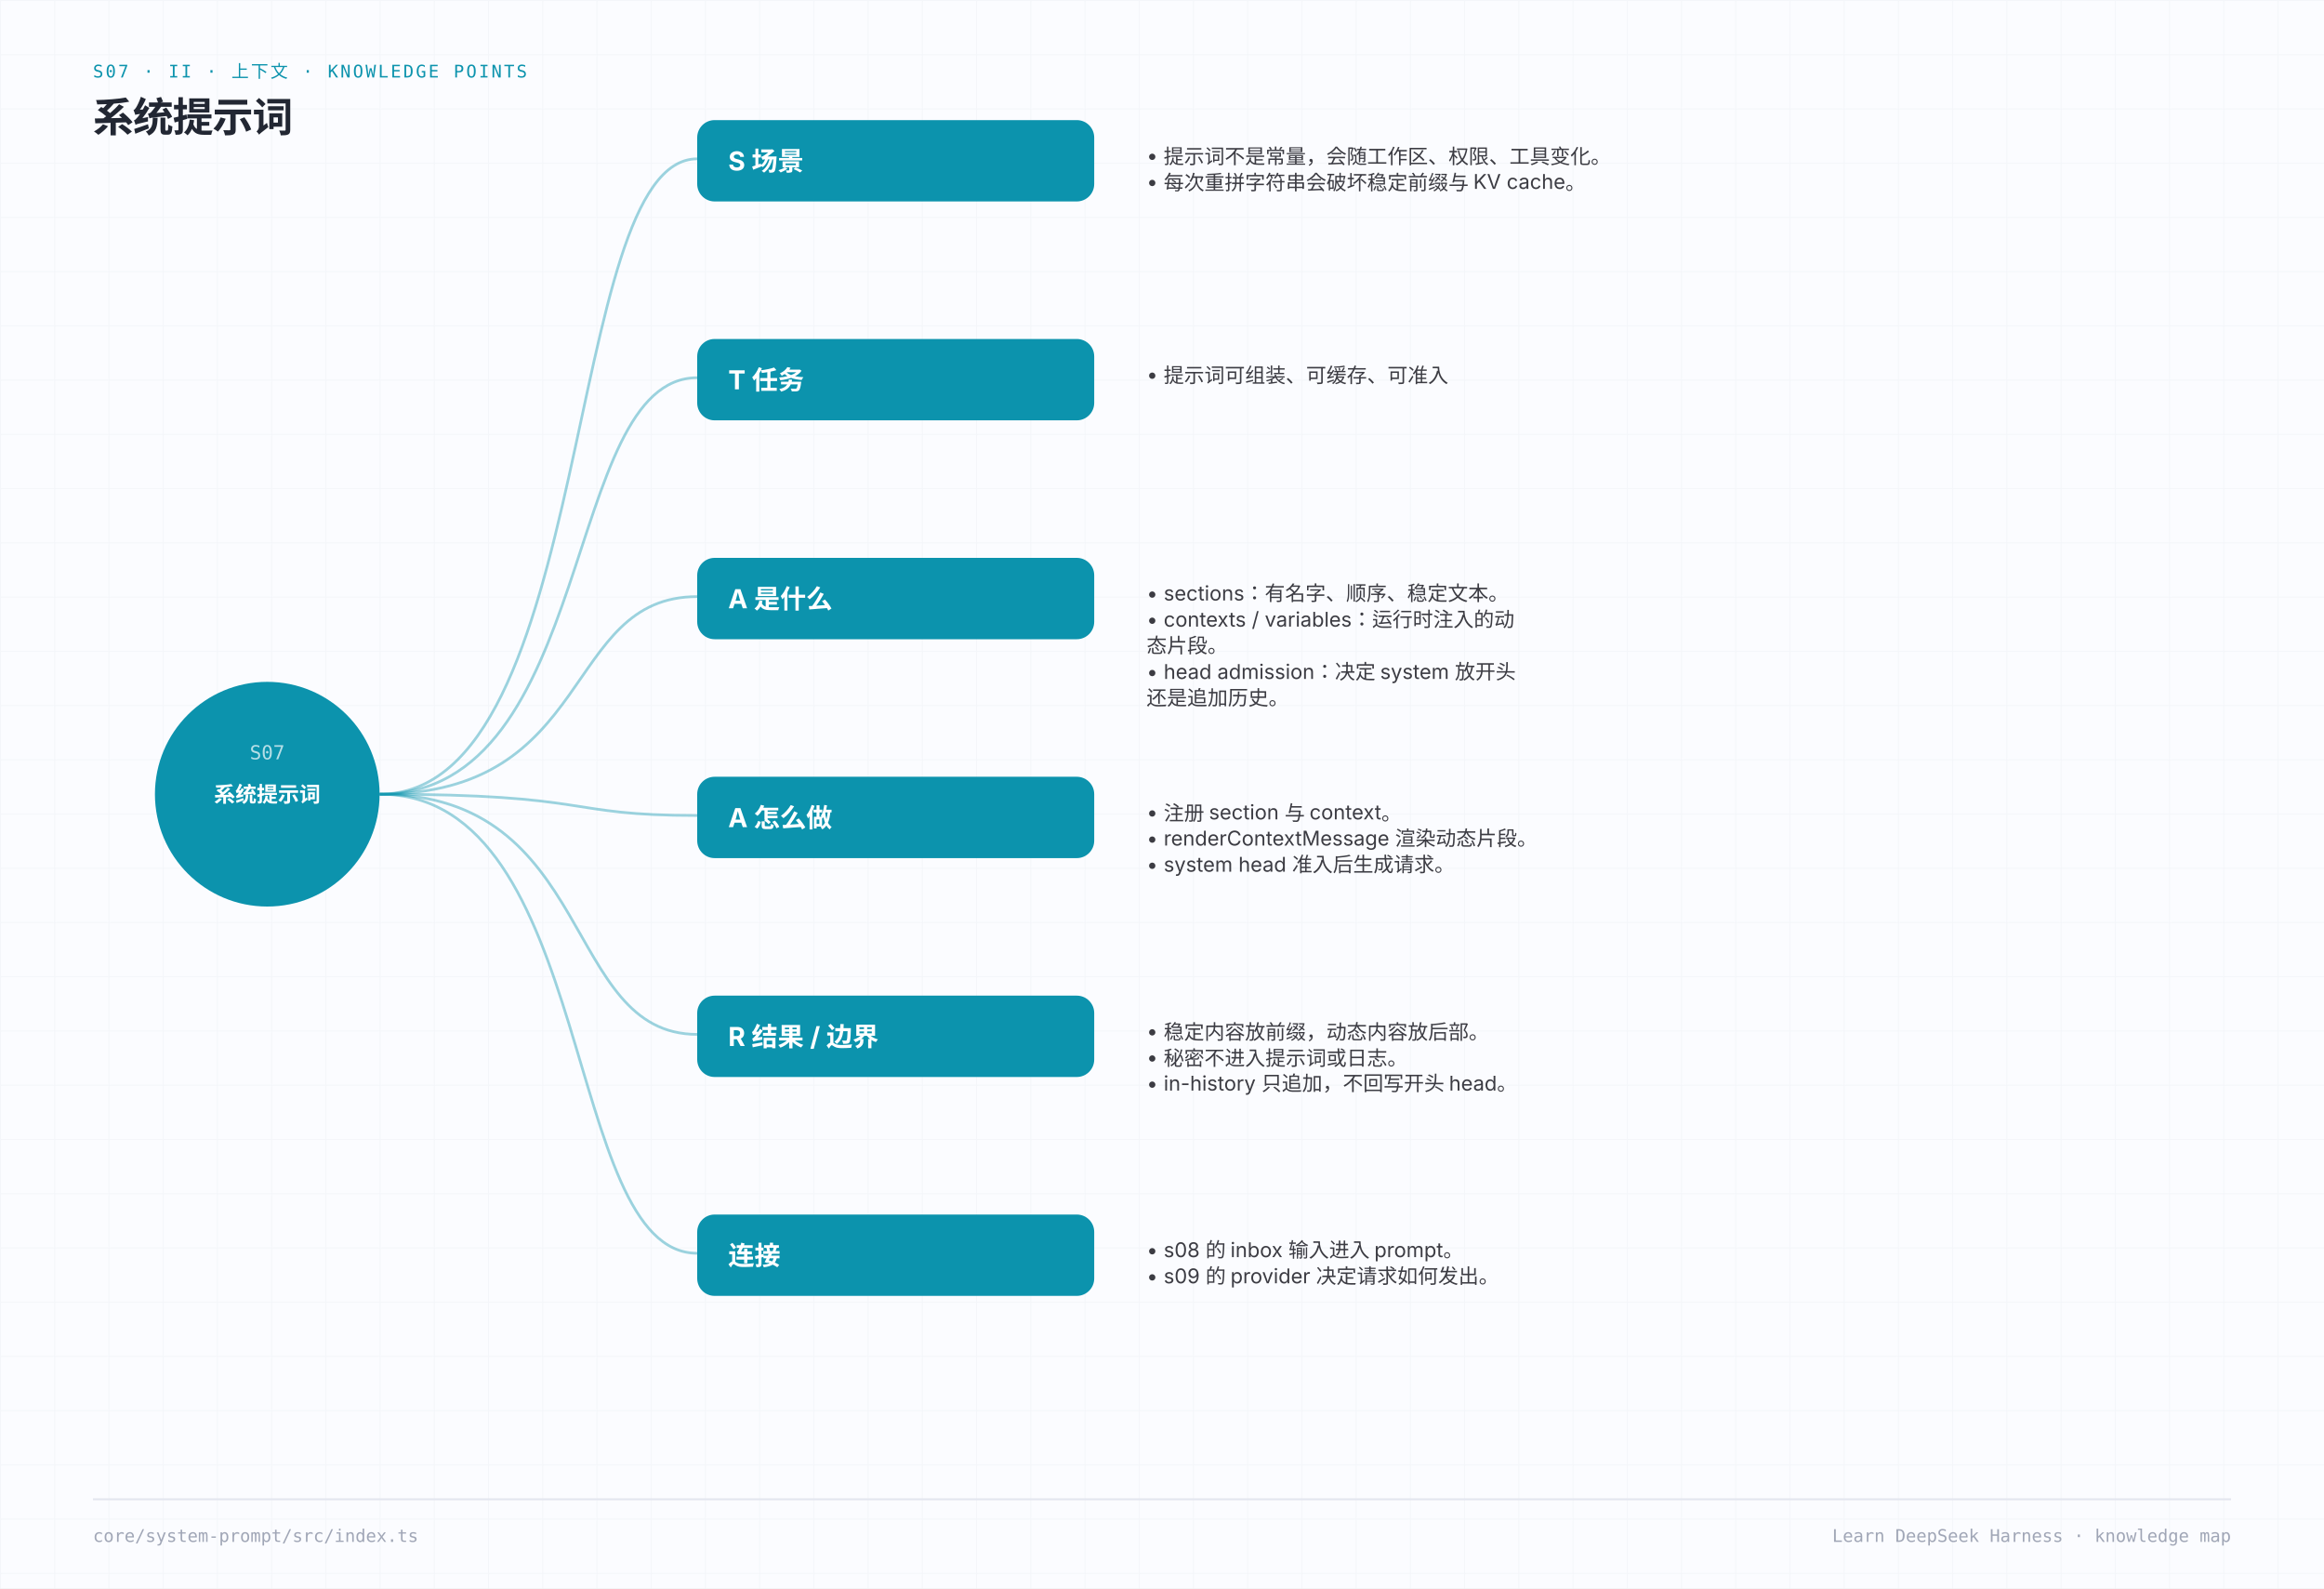
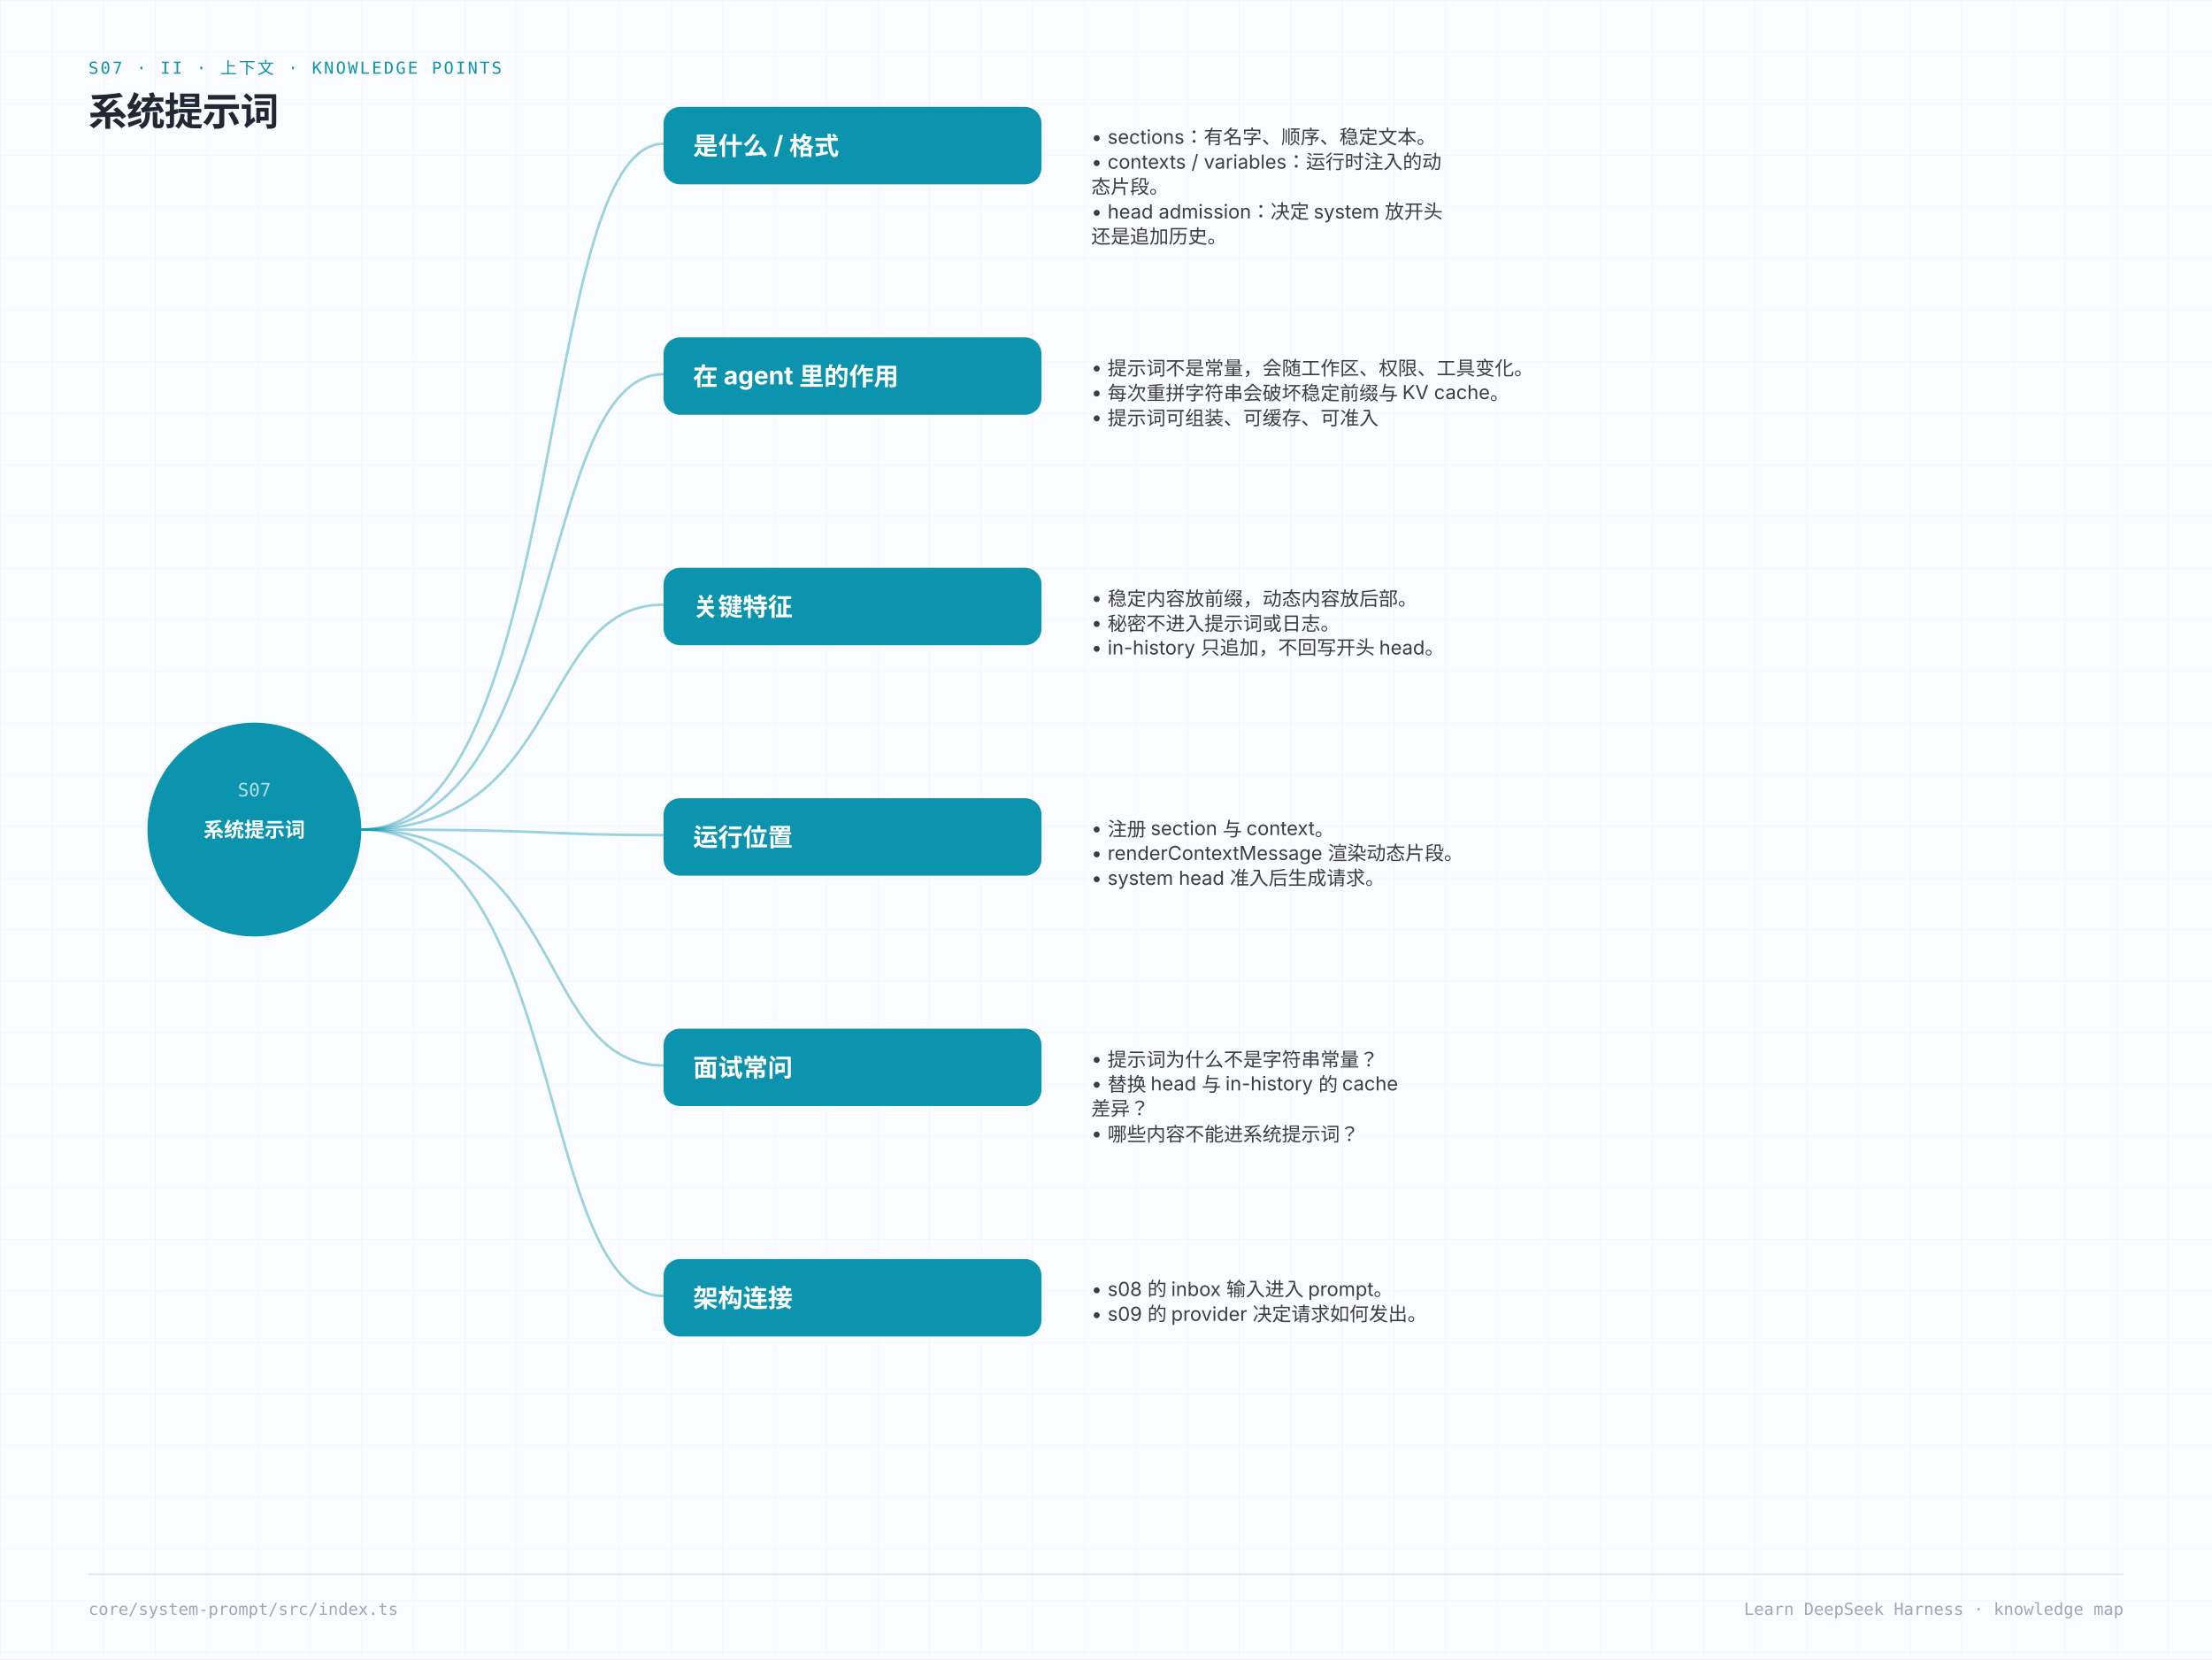
- <svg xmlns="http://www.w3.org/2000/svg" width="1200" height="820" viewBox="0 0 1200 820" role="img" aria-labelledby="title">
+ <svg xmlns="http://www.w3.org/2000/svg" width="1200" height="900" viewBox="0 0 1200 900" role="img" aria-labelledby="title">
  <defs>
    <pattern id="g" width="28" height="28" patternUnits="userSpaceOnUse">
      <path d="M28 0H0V28" fill="none" stroke="#303a63" stroke-opacity=".035" />
    </pattern>
  </defs>
-   <rect width="1200" height="820" fill="#fbfcff" />
-   <rect width="1200" height="820" fill="url(#g)" />
+   <rect width="1200" height="900" fill="#fbfcff" />
+   <rect width="1200" height="900" fill="url(#g)" />
  <text x="48" y="40" font-size="9" letter-spacing=".12em" fill="#0c93ad" font-family="SFMono-Regular,Consolas,monospace">S07 · II · 上下文 · KNOWLEDGE POINTS</text>
  <text x="48" y="68" font-size="21" font-weight="750" fill="#222733" letter-spacing="-.02em" font-family="-apple-system,BlinkMacSystemFont,'Segoe UI','Noto Sans SC',sans-serif">系统提示词</text>
-   <circle cx="138" cy="410" r="58" fill="#0c93ad" />
-   <text x="138" y="392" text-anchor="middle" font-size="10" fill="rgba(255,255,255,.7)" font-family="SFMono-Regular,Consolas,monospace">S07</text>
-   <text x="138" y="414" font-size="11" font-weight="700" fill="#fff" text-anchor="middle" font-family="-apple-system,BlinkMacSystemFont,'Segoe UI','Noto Sans SC',sans-serif">系统提示词</text>
-   <path d="M196 410 C308 410 290 82 360 82" fill="none" stroke="#0c93ad" stroke-opacity=".4" stroke-width="1.4" />
-   <rect x="360" y="62" width="205" height="42" rx="9" fill="#0c93ad" />
-   <text x="376" y="88" font-size="13.5" font-weight="700" fill="#fff" font-family="-apple-system,BlinkMacSystemFont,'Segoe UI','Noto Sans SC',sans-serif">S 场景</text>
-   <text x="592" y="84" font-size="10.5" font-weight="400" fill="#3c3c43" text-anchor="start" font-family="-apple-system,BlinkMacSystemFont,'Segoe UI','Noto Sans SC',sans-serif">• 提示词不是常量，会随工作区、权限、工具变化。</text>
-   <text x="592" y="97.5" font-size="10.5" font-weight="400" fill="#3c3c43" text-anchor="start" font-family="-apple-system,BlinkMacSystemFont,'Segoe UI','Noto Sans SC',sans-serif">• 每次重拼字符串会破坏稳定前缀与 KV cache。</text>
-   <path d="M196 410 C308 410 290 195 360 195" fill="none" stroke="#0c93ad" stroke-opacity=".4" stroke-width="1.4" />
-   <rect x="360" y="175" width="205" height="42" rx="9" fill="#0c93ad" />
-   <text x="376" y="201" font-size="13.5" font-weight="700" fill="#fff" font-family="-apple-system,BlinkMacSystemFont,'Segoe UI','Noto Sans SC',sans-serif">T 任务</text>
-   <text x="592" y="197" font-size="10.5" font-weight="400" fill="#3c3c43" text-anchor="start" font-family="-apple-system,BlinkMacSystemFont,'Segoe UI','Noto Sans SC',sans-serif">• 提示词可组装、可缓存、可准入</text>
-   <path d="M196 410 C308 410 290 308 360 308" fill="none" stroke="#0c93ad" stroke-opacity=".4" stroke-width="1.4" />
-   <rect x="360" y="288" width="205" height="42" rx="9" fill="#0c93ad" />
-   <text x="376" y="314" font-size="13.5" font-weight="700" fill="#fff" font-family="-apple-system,BlinkMacSystemFont,'Segoe UI','Noto Sans SC',sans-serif">A 是什么</text>
-   <text x="592" y="310" font-size="10.5" font-weight="400" fill="#3c3c43" text-anchor="start" font-family="-apple-system,BlinkMacSystemFont,'Segoe UI','Noto Sans SC',sans-serif">• sections：有名字、顺序、稳定文本。</text>
-   <text x="592" y="323.5" font-size="10.5" font-weight="400" fill="#3c3c43" text-anchor="start" font-family="-apple-system,BlinkMacSystemFont,'Segoe UI','Noto Sans SC',sans-serif">• contexts / variables：运行时注入的动</text>
-   <text x="592" y="337" font-size="10.5" font-weight="400" fill="#3c3c43" text-anchor="start" font-family="-apple-system,BlinkMacSystemFont,'Segoe UI','Noto Sans SC',sans-serif">  态片段。</text>
-   <text x="592" y="350.5" font-size="10.5" font-weight="400" fill="#3c3c43" text-anchor="start" font-family="-apple-system,BlinkMacSystemFont,'Segoe UI','Noto Sans SC',sans-serif">• head admission：决定 system 放开头</text>
-   <text x="592" y="364" font-size="10.5" font-weight="400" fill="#3c3c43" text-anchor="start" font-family="-apple-system,BlinkMacSystemFont,'Segoe UI','Noto Sans SC',sans-serif">  还是追加历史。</text>
-   <path d="M196 410 C308 410 290 421 360 421" fill="none" stroke="#0c93ad" stroke-opacity=".4" stroke-width="1.4" />
-   <rect x="360" y="401" width="205" height="42" rx="9" fill="#0c93ad" />
-   <text x="376" y="427" font-size="13.5" font-weight="700" fill="#fff" font-family="-apple-system,BlinkMacSystemFont,'Segoe UI','Noto Sans SC',sans-serif">A 怎么做</text>
-   <text x="592" y="423" font-size="10.5" font-weight="400" fill="#3c3c43" text-anchor="start" font-family="-apple-system,BlinkMacSystemFont,'Segoe UI','Noto Sans SC',sans-serif">• 注册 section 与 context。</text>
-   <text x="592" y="436.5" font-size="10.5" font-weight="400" fill="#3c3c43" text-anchor="start" font-family="-apple-system,BlinkMacSystemFont,'Segoe UI','Noto Sans SC',sans-serif">• renderContextMessage 渲染动态片段。</text>
-   <text x="592" y="450" font-size="10.5" font-weight="400" fill="#3c3c43" text-anchor="start" font-family="-apple-system,BlinkMacSystemFont,'Segoe UI','Noto Sans SC',sans-serif">• system head 准入后生成请求。</text>
-   <path d="M196 410 C308 410 290 534 360 534" fill="none" stroke="#0c93ad" stroke-opacity=".4" stroke-width="1.4" />
-   <rect x="360" y="514" width="205" height="42" rx="9" fill="#0c93ad" />
-   <text x="376" y="540" font-size="13.5" font-weight="700" fill="#fff" font-family="-apple-system,BlinkMacSystemFont,'Segoe UI','Noto Sans SC',sans-serif">R 结果 / 边界</text>
-   <text x="592" y="536" font-size="10.5" font-weight="400" fill="#3c3c43" text-anchor="start" font-family="-apple-system,BlinkMacSystemFont,'Segoe UI','Noto Sans SC',sans-serif">• 稳定内容放前缀，动态内容放后部。</text>
-   <text x="592" y="549.5" font-size="10.5" font-weight="400" fill="#3c3c43" text-anchor="start" font-family="-apple-system,BlinkMacSystemFont,'Segoe UI','Noto Sans SC',sans-serif">• 秘密不进入提示词或日志。</text>
-   <text x="592" y="563" font-size="10.5" font-weight="400" fill="#3c3c43" text-anchor="start" font-family="-apple-system,BlinkMacSystemFont,'Segoe UI','Noto Sans SC',sans-serif">• in-history 只追加，不回写开头 head。</text>
-   <path d="M196 410 C308 410 290 647 360 647" fill="none" stroke="#0c93ad" stroke-opacity=".4" stroke-width="1.4" />
-   <rect x="360" y="627" width="205" height="42" rx="9" fill="#0c93ad" />
-   <text x="376" y="653" font-size="13.5" font-weight="700" fill="#fff" font-family="-apple-system,BlinkMacSystemFont,'Segoe UI','Noto Sans SC',sans-serif">连接</text>
-   <text x="592" y="649" font-size="10.5" font-weight="400" fill="#3c3c43" text-anchor="start" font-family="-apple-system,BlinkMacSystemFont,'Segoe UI','Noto Sans SC',sans-serif">• s08 的 inbox 输入进入 prompt。</text>
-   <text x="592" y="662.5" font-size="10.5" font-weight="400" fill="#3c3c43" text-anchor="start" font-family="-apple-system,BlinkMacSystemFont,'Segoe UI','Noto Sans SC',sans-serif">• s09 的 provider 决定请求如何发出。</text>
-   <line x1="48" y1="774" x2="1152" y2="774" stroke="#e3e6ef" />
-   <text x="48" y="796" font-size="9" fill="#a0a6b6" font-family="SFMono-Regular,Consolas,monospace">core/system-prompt/src/index.ts</text>
-   <text x="1152" y="796" text-anchor="end" font-size="9" fill="#a0a6b6" font-family="SFMono-Regular,Consolas,monospace">Learn DeepSeek Harness · knowledge map</text>
+   <circle cx="138" cy="450" r="58" fill="#0c93ad" />
+   <text x="138" y="432" text-anchor="middle" font-size="10" fill="rgba(255,255,255,.7)" font-family="SFMono-Regular,Consolas,monospace">S07</text>
+   <text x="138" y="454" font-size="11" font-weight="700" fill="#fff" text-anchor="middle" font-family="-apple-system,BlinkMacSystemFont,'Segoe UI','Noto Sans SC',sans-serif">系统提示词</text>
+   <path d="M196 450 C308 450 290 78 360 78" fill="none" stroke="#0c93ad" stroke-opacity=".4" stroke-width="1.4" />
+   <rect x="360" y="58" width="205" height="42" rx="9" fill="#0c93ad" />
+   <text x="376" y="84" font-size="13.5" font-weight="700" fill="#fff" font-family="-apple-system,BlinkMacSystemFont,'Segoe UI','Noto Sans SC',sans-serif">是什么 / 格式</text>
+   <text x="592" y="78" font-size="10.5" font-weight="400" fill="#3c3c43" text-anchor="start" font-family="-apple-system,BlinkMacSystemFont,'Segoe UI','Noto Sans SC',sans-serif">• sections：有名字、顺序、稳定文本。</text>
+   <text x="592" y="91.5" font-size="10.5" font-weight="400" fill="#3c3c43" text-anchor="start" font-family="-apple-system,BlinkMacSystemFont,'Segoe UI','Noto Sans SC',sans-serif">• contexts / variables：运行时注入的动</text>
+   <text x="592" y="105" font-size="10.5" font-weight="400" fill="#3c3c43" text-anchor="start" font-family="-apple-system,BlinkMacSystemFont,'Segoe UI','Noto Sans SC',sans-serif">  态片段。</text>
+   <text x="592" y="118.5" font-size="10.5" font-weight="400" fill="#3c3c43" text-anchor="start" font-family="-apple-system,BlinkMacSystemFont,'Segoe UI','Noto Sans SC',sans-serif">• head admission：决定 system 放开头</text>
+   <text x="592" y="132" font-size="10.5" font-weight="400" fill="#3c3c43" text-anchor="start" font-family="-apple-system,BlinkMacSystemFont,'Segoe UI','Noto Sans SC',sans-serif">  还是追加历史。</text>
+   <path d="M196 450 C308 450 290 203 360 203" fill="none" stroke="#0c93ad" stroke-opacity=".4" stroke-width="1.4" />
+   <rect x="360" y="183" width="205" height="42" rx="9" fill="#0c93ad" />
+   <text x="376" y="209" font-size="13.5" font-weight="700" fill="#fff" font-family="-apple-system,BlinkMacSystemFont,'Segoe UI','Noto Sans SC',sans-serif">在 agent 里的作用</text>
+   <text x="592" y="203" font-size="10.5" font-weight="400" fill="#3c3c43" text-anchor="start" font-family="-apple-system,BlinkMacSystemFont,'Segoe UI','Noto Sans SC',sans-serif">• 提示词不是常量，会随工作区、权限、工具变化。</text>
+   <text x="592" y="216.5" font-size="10.5" font-weight="400" fill="#3c3c43" text-anchor="start" font-family="-apple-system,BlinkMacSystemFont,'Segoe UI','Noto Sans SC',sans-serif">• 每次重拼字符串会破坏稳定前缀与 KV cache。</text>
+   <text x="592" y="230" font-size="10.5" font-weight="400" fill="#3c3c43" text-anchor="start" font-family="-apple-system,BlinkMacSystemFont,'Segoe UI','Noto Sans SC',sans-serif">• 提示词可组装、可缓存、可准入</text>
+   <path d="M196 450 C308 450 290 328 360 328" fill="none" stroke="#0c93ad" stroke-opacity=".4" stroke-width="1.4" />
+   <rect x="360" y="308" width="205" height="42" rx="9" fill="#0c93ad" />
+   <text x="376" y="334" font-size="13.5" font-weight="700" fill="#fff" font-family="-apple-system,BlinkMacSystemFont,'Segoe UI','Noto Sans SC',sans-serif">关键特征</text>
+   <text x="592" y="328" font-size="10.5" font-weight="400" fill="#3c3c43" text-anchor="start" font-family="-apple-system,BlinkMacSystemFont,'Segoe UI','Noto Sans SC',sans-serif">• 稳定内容放前缀，动态内容放后部。</text>
+   <text x="592" y="341.5" font-size="10.5" font-weight="400" fill="#3c3c43" text-anchor="start" font-family="-apple-system,BlinkMacSystemFont,'Segoe UI','Noto Sans SC',sans-serif">• 秘密不进入提示词或日志。</text>
+   <text x="592" y="355" font-size="10.5" font-weight="400" fill="#3c3c43" text-anchor="start" font-family="-apple-system,BlinkMacSystemFont,'Segoe UI','Noto Sans SC',sans-serif">• in-history 只追加，不回写开头 head。</text>
+   <path d="M196 450 C308 450 290 453 360 453" fill="none" stroke="#0c93ad" stroke-opacity=".4" stroke-width="1.4" />
+   <rect x="360" y="433" width="205" height="42" rx="9" fill="#0c93ad" />
+   <text x="376" y="459" font-size="13.5" font-weight="700" fill="#fff" font-family="-apple-system,BlinkMacSystemFont,'Segoe UI','Noto Sans SC',sans-serif">运行位置</text>
+   <text x="592" y="453" font-size="10.5" font-weight="400" fill="#3c3c43" text-anchor="start" font-family="-apple-system,BlinkMacSystemFont,'Segoe UI','Noto Sans SC',sans-serif">• 注册 section 与 context。</text>
+   <text x="592" y="466.5" font-size="10.5" font-weight="400" fill="#3c3c43" text-anchor="start" font-family="-apple-system,BlinkMacSystemFont,'Segoe UI','Noto Sans SC',sans-serif">• renderContextMessage 渲染动态片段。</text>
+   <text x="592" y="480" font-size="10.5" font-weight="400" fill="#3c3c43" text-anchor="start" font-family="-apple-system,BlinkMacSystemFont,'Segoe UI','Noto Sans SC',sans-serif">• system head 准入后生成请求。</text>
+   <path d="M196 450 C308 450 290 578 360 578" fill="none" stroke="#0c93ad" stroke-opacity=".4" stroke-width="1.4" />
+   <rect x="360" y="558" width="205" height="42" rx="9" fill="#0c93ad" />
+   <text x="376" y="584" font-size="13.5" font-weight="700" fill="#fff" font-family="-apple-system,BlinkMacSystemFont,'Segoe UI','Noto Sans SC',sans-serif">面试常问</text>
+   <text x="592" y="578" font-size="10.5" font-weight="400" fill="#3c3c43" text-anchor="start" font-family="-apple-system,BlinkMacSystemFont,'Segoe UI','Noto Sans SC',sans-serif">• 提示词为什么不是字符串常量？</text>
+   <text x="592" y="591.5" font-size="10.5" font-weight="400" fill="#3c3c43" text-anchor="start" font-family="-apple-system,BlinkMacSystemFont,'Segoe UI','Noto Sans SC',sans-serif">• 替换 head 与 in-history 的 cache</text>
+   <text x="592" y="605" font-size="10.5" font-weight="400" fill="#3c3c43" text-anchor="start" font-family="-apple-system,BlinkMacSystemFont,'Segoe UI','Noto Sans SC',sans-serif">   差异？</text>
+   <text x="592" y="618.5" font-size="10.5" font-weight="400" fill="#3c3c43" text-anchor="start" font-family="-apple-system,BlinkMacSystemFont,'Segoe UI','Noto Sans SC',sans-serif">• 哪些内容不能进系统提示词？</text>
+   <path d="M196 450 C308 450 290 703 360 703" fill="none" stroke="#0c93ad" stroke-opacity=".4" stroke-width="1.4" />
+   <rect x="360" y="683" width="205" height="42" rx="9" fill="#0c93ad" />
+   <text x="376" y="709" font-size="13.5" font-weight="700" fill="#fff" font-family="-apple-system,BlinkMacSystemFont,'Segoe UI','Noto Sans SC',sans-serif">架构连接</text>
+   <text x="592" y="703" font-size="10.5" font-weight="400" fill="#3c3c43" text-anchor="start" font-family="-apple-system,BlinkMacSystemFont,'Segoe UI','Noto Sans SC',sans-serif">• s08 的 inbox 输入进入 prompt。</text>
+   <text x="592" y="716.5" font-size="10.5" font-weight="400" fill="#3c3c43" text-anchor="start" font-family="-apple-system,BlinkMacSystemFont,'Segoe UI','Noto Sans SC',sans-serif">• s09 的 provider 决定请求如何发出。</text>
+   <line x1="48" y1="854" x2="1152" y2="854" stroke="#e3e6ef" />
+   <text x="48" y="876" font-size="9" fill="#a0a6b6" font-family="SFMono-Regular,Consolas,monospace">core/system-prompt/src/index.ts</text>
+   <text x="1152" y="876" text-anchor="end" font-size="9" fill="#a0a6b6" font-family="SFMono-Regular,Consolas,monospace">Learn DeepSeek Harness · knowledge map</text>
</svg>
